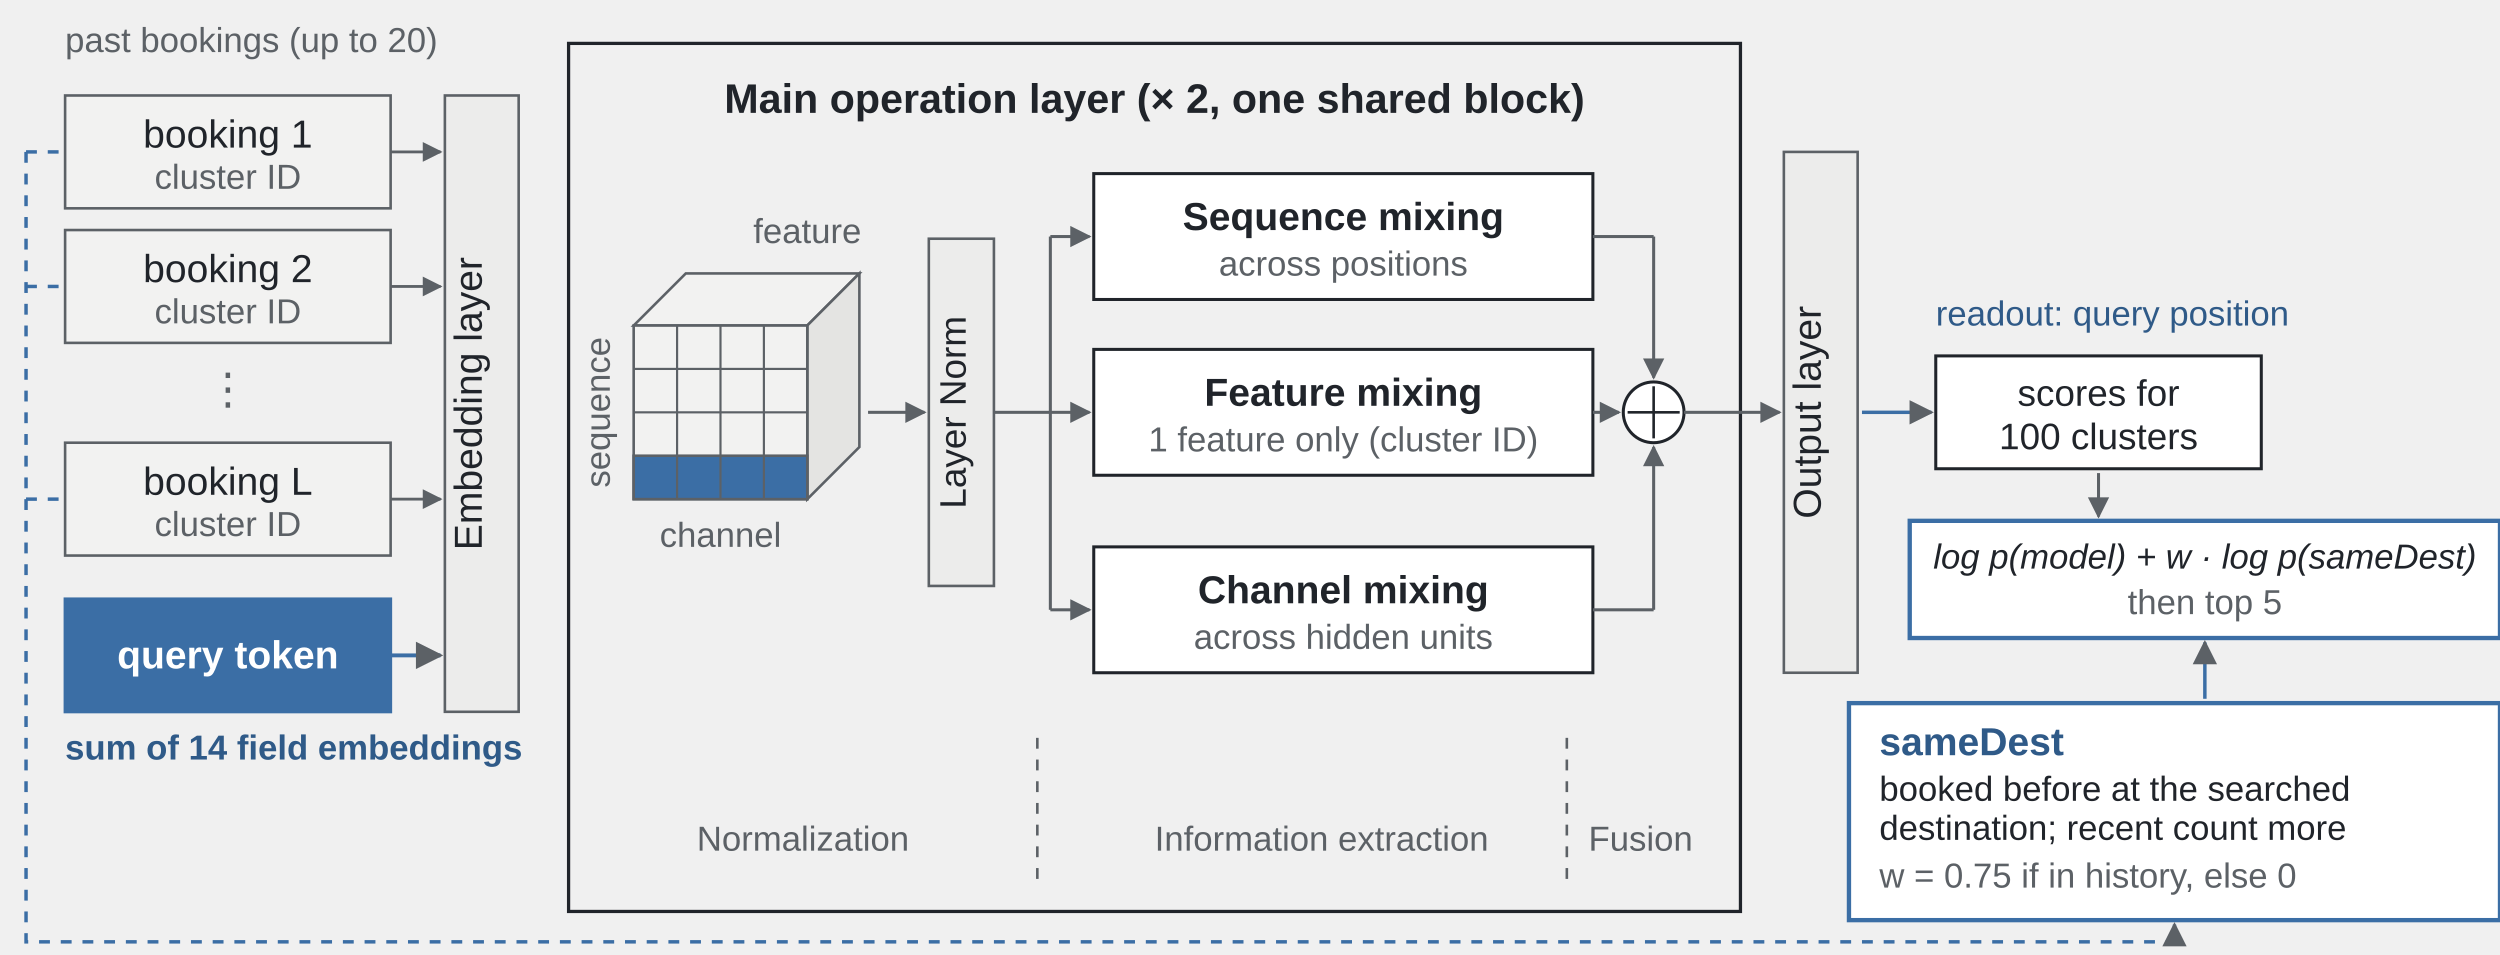
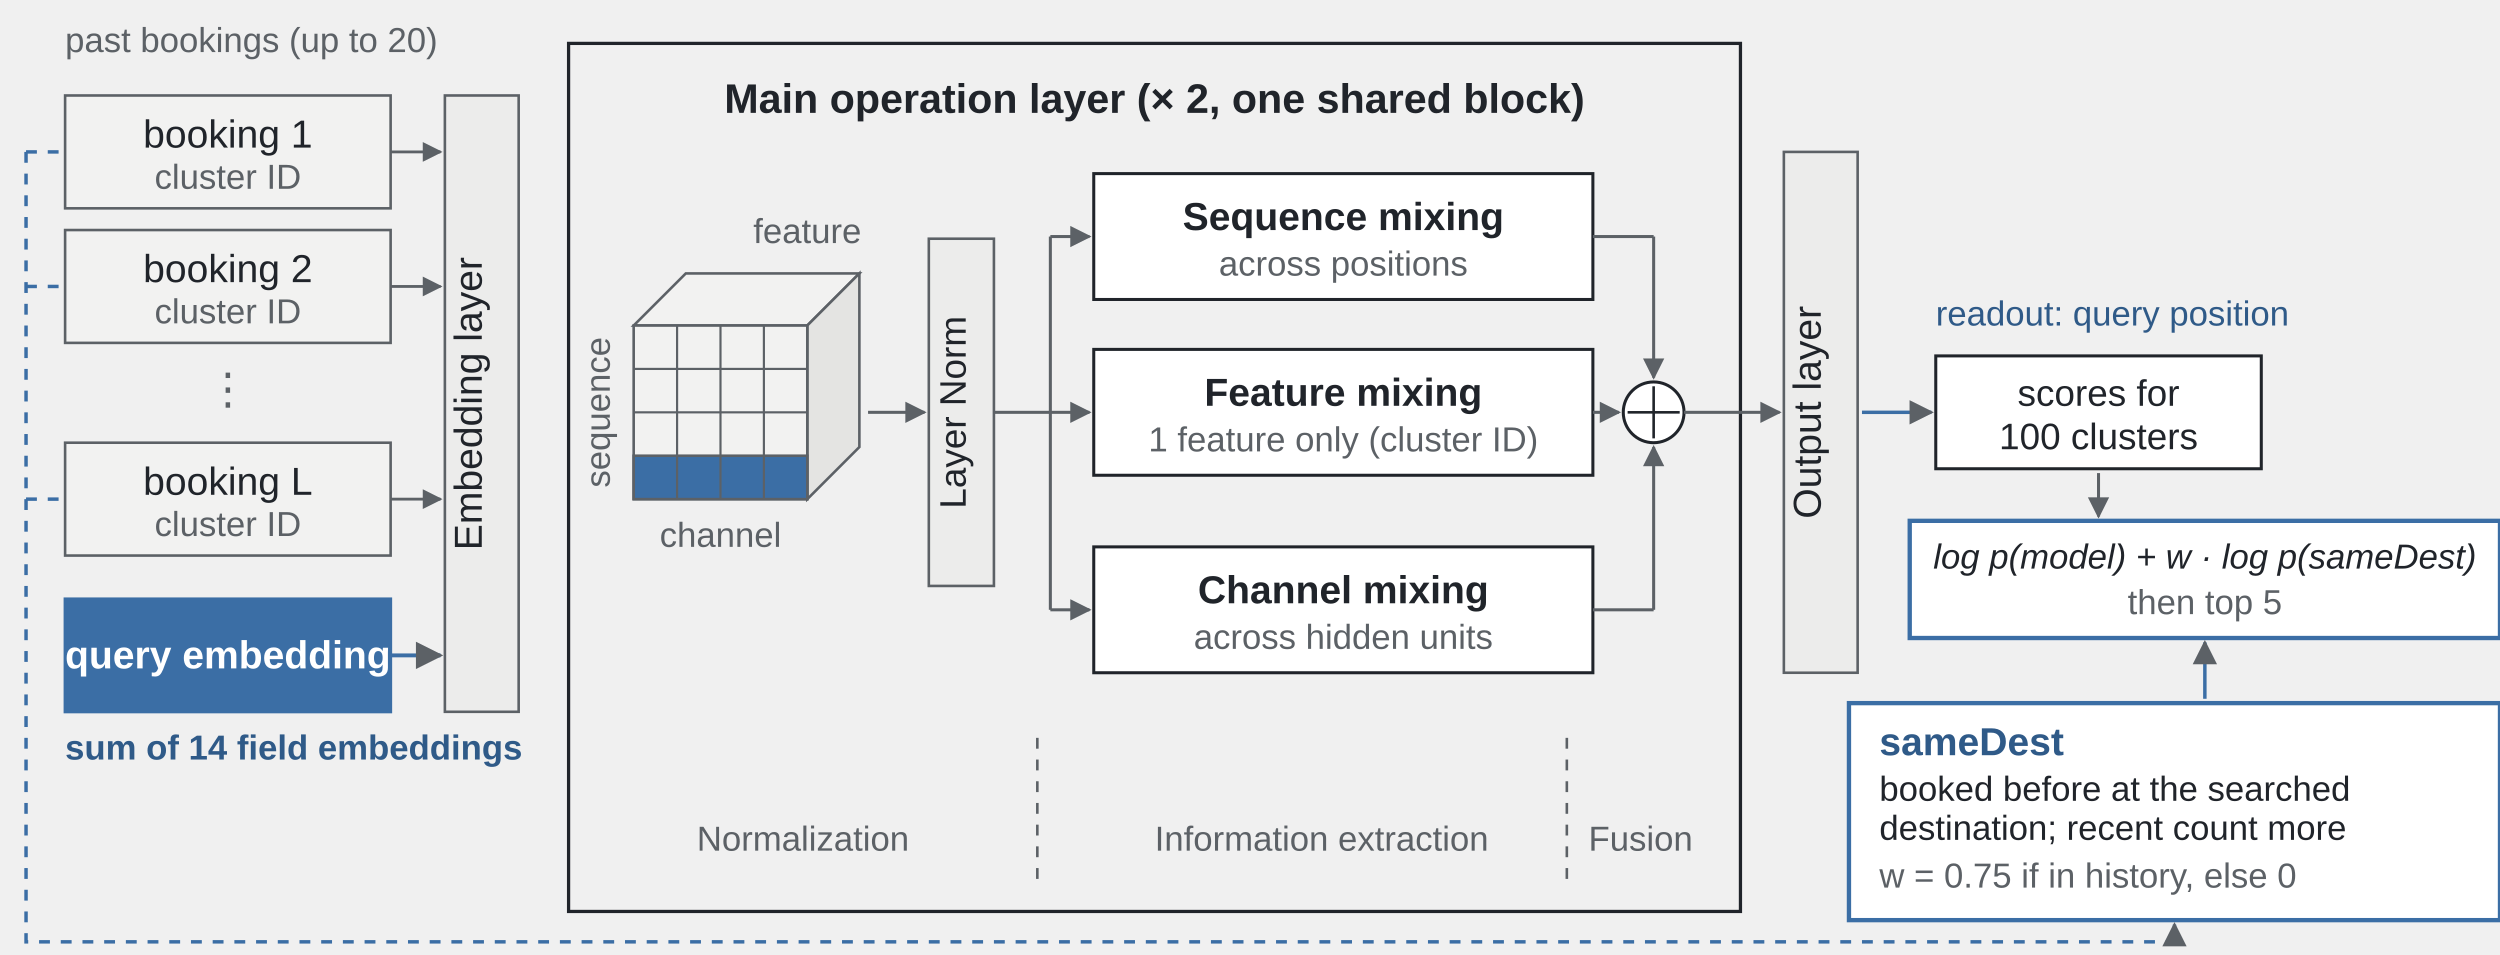
<svg xmlns="http://www.w3.org/2000/svg" style="font-family:'Source Sans 3', 'Segoe UI', Arial, sans-serif;background:#ffffff" viewBox="0 0 1152 440" width="1152" height="440" role="img" aria-label="Architecture stage 3">
  <defs>
    <marker id="arr-architecture_stage3" viewBox="0 0 10 10" refX="9" refY="5" markerWidth="7" markerHeight="7" orient="auto-start-reverse">
      <path d="M0,0 L10,5 L0,10 z" fill="#5c6166" />
    </marker>
  </defs>
  <text x="30.0" y="24.0" font-size="16" fill="#5c6166" text-anchor="start" font-weight="400">past bookings (up to 20)</text>
  <rect x="30.0" y="44.0" width="150.0" height="52.0" fill="#f2f2f1" stroke="#5c6166" stroke-width="1.2" />
  <text x="105.0" y="68.0" font-size="18" fill="#20242a" text-anchor="middle" font-weight="400">booking 1</text>
  <text x="105.0" y="87.0" font-size="16" fill="#5c6166" text-anchor="middle" font-weight="400">cluster ID</text>
  <line x1="180.0" y1="70.0" x2="203.0" y2="70.0" stroke="#5c6166" stroke-width="1.3" marker-end="url(#arr-architecture_stage3)" />
  <rect x="30.0" y="106.0" width="150.0" height="52.0" fill="#f2f2f1" stroke="#5c6166" stroke-width="1.2" />
  <text x="105.0" y="130.0" font-size="18" fill="#20242a" text-anchor="middle" font-weight="400">booking 2</text>
  <text x="105.0" y="149.0" font-size="16" fill="#5c6166" text-anchor="middle" font-weight="400">cluster ID</text>
  <line x1="180.0" y1="132.0" x2="203.0" y2="132.0" stroke="#5c6166" stroke-width="1.3" marker-end="url(#arr-architecture_stage3)" />
  <rect x="30.0" y="204.0" width="150.0" height="52.0" fill="#f2f2f1" stroke="#5c6166" stroke-width="1.2" />
  <text x="105.0" y="228.0" font-size="18" fill="#20242a" text-anchor="middle" font-weight="400">booking L</text>
  <text x="105.0" y="247.0" font-size="16" fill="#5c6166" text-anchor="middle" font-weight="400">cluster ID</text>
  <line x1="180.0" y1="230.0" x2="203.0" y2="230.0" stroke="#5c6166" stroke-width="1.3" marker-end="url(#arr-architecture_stage3)" />
  <text x="105.0" y="186.0" font-size="20" fill="#5c6166" text-anchor="middle" font-weight="400">⋮</text>
  <rect x="30.0" y="276.0" width="150.0" height="52.0" fill="#3b6ea5" stroke="#3b6ea5" stroke-width="1.4" />
-   <text x="105.0" y="308.0" font-size="18" fill="#ffffff" text-anchor="middle" font-weight="600">query token</text>
+   <text x="105.0" y="308.0" font-size="18" fill="#ffffff" text-anchor="middle" font-weight="600">query embedding</text>
  <line x1="180.0" y1="302.0" x2="203.0" y2="302.0" stroke="#3b6ea5" stroke-width="1.8" marker-end="url(#arr-architecture_stage3)" />
  <text x="30.0" y="350.0" font-size="16" fill="#2f5a88" text-anchor="start" font-weight="600">sum of 14 field embeddings</text>
  <rect x="205.0" y="44.0" width="34.0" height="284.0" fill="#ececeb" stroke="#5c6166" stroke-width="1.2" />
  <g transform="rotate(-90 222 186)">
    <text x="222.0" y="186.0" font-size="18" fill="#20242a" text-anchor="middle" font-weight="400">Embedding layer</text>
  </g>
  <rect x="262.0" y="20.0" width="540.0" height="400.0" fill="none" stroke="#20242a" stroke-width="1.5" />
  <text x="532.0" y="52.0" font-size="19" fill="#20242a" text-anchor="middle" font-weight="600">Main operation layer (× 2, one shared block)</text>
  <polygon points="292,150 316,126 396,126 372,150" fill="#f2f2f1" stroke="#5c6166" stroke-width="1.2" />
  <polygon points="372,150 396,126 396,206 372,230" fill="#e4e4e2" stroke="#5c6166" stroke-width="1.2" />
  <rect x="292.0" y="150.0" width="80.0" height="80.0" fill="#f2f2f1" stroke="#5c6166" stroke-width="1.2" />
  <rect x="292.0" y="210.0" width="80.0" height="20.0" fill="#3b6ea5" stroke="#5c6166" stroke-width="1.2" />
  <line x1="312.0" y1="150.0" x2="312.0" y2="230.0" stroke="#5c6166" stroke-width="1" />
  <line x1="332.0" y1="150.0" x2="332.0" y2="230.0" stroke="#5c6166" stroke-width="1" />
  <line x1="352.0" y1="150.0" x2="352.0" y2="230.0" stroke="#5c6166" stroke-width="1" />
  <line x1="292.0" y1="170.0" x2="372.0" y2="170.0" stroke="#5c6166" stroke-width="1" />
  <line x1="292.0" y1="190.0" x2="372.0" y2="190.0" stroke="#5c6166" stroke-width="1" />
  <g transform="rotate(-90 281 190)">
    <text x="281.0" y="190.0" font-size="16" fill="#5c6166" text-anchor="middle" font-weight="400">sequence</text>
  </g>
  <text x="332.0" y="252.0" font-size="16" fill="#5c6166" text-anchor="middle" font-weight="400">channel</text>
  <text x="372.0" y="112.0" font-size="16" fill="#5c6166" text-anchor="middle" font-weight="400">feature</text>
  <line x1="400.0" y1="190.0" x2="426.0" y2="190.0" stroke="#5c6166" stroke-width="1.4" marker-end="url(#arr-architecture_stage3)" />
  <rect x="428.0" y="110.0" width="30.0" height="160.0" fill="#ececeb" stroke="#5c6166" stroke-width="1.2" />
  <g transform="rotate(-90 445 190)">
    <text x="445.0" y="190.0" font-size="17" fill="#20242a" text-anchor="middle" font-weight="400">Layer Norm</text>
  </g>
  <line x1="458.0" y1="190.0" x2="484.0" y2="190.0" stroke="#5c6166" stroke-width="1.4" />
  <line x1="484.0" y1="109.0" x2="484.0" y2="281.0" stroke="#5c6166" stroke-width="1.4" />
  <line x1="484.0" y1="109.0" x2="502.0" y2="109.0" stroke="#5c6166" stroke-width="1.4" marker-end="url(#arr-architecture_stage3)" />
  <rect x="504.0" y="80.0" width="230.0" height="58.0" fill="#ffffff" stroke="#20242a" stroke-width="1.4" />
  <text x="619.0" y="106.0" font-size="18" fill="#20242a" text-anchor="middle" font-weight="600">Sequence mixing</text>
  <text x="619.0" y="127.0" font-size="16" fill="#5c6166" text-anchor="middle" font-weight="400">across positions</text>
  <line x1="484.0" y1="190.0" x2="502.0" y2="190.0" stroke="#5c6166" stroke-width="1.4" marker-end="url(#arr-architecture_stage3)" />
  <rect x="504.0" y="161.0" width="230.0" height="58.0" fill="#ffffff" stroke="#20242a" stroke-width="1.4" />
  <text x="619.0" y="187.0" font-size="18" fill="#20242a" text-anchor="middle" font-weight="600">Feature mixing</text>
  <text x="619.0" y="208.0" font-size="16" fill="#5c6166" text-anchor="middle" font-weight="400">1 feature only (cluster ID)</text>
  <line x1="484.0" y1="281.0" x2="502.0" y2="281.0" stroke="#5c6166" stroke-width="1.4" marker-end="url(#arr-architecture_stage3)" />
  <rect x="504.0" y="252.0" width="230.0" height="58.0" fill="#ffffff" stroke="#20242a" stroke-width="1.4" />
  <text x="619.0" y="278.0" font-size="18" fill="#20242a" text-anchor="middle" font-weight="600">Channel mixing</text>
  <text x="619.0" y="299.0" font-size="16" fill="#5c6166" text-anchor="middle" font-weight="400">across hidden units</text>
  <line x1="734.0" y1="109.0" x2="762.0" y2="109.0" stroke="#5c6166" stroke-width="1.4" />
  <line x1="762.0" y1="109.0" x2="762.0" y2="174.0" stroke="#5c6166" stroke-width="1.4" marker-end="url(#arr-architecture_stage3)" />
  <line x1="734.0" y1="281.0" x2="762.0" y2="281.0" stroke="#5c6166" stroke-width="1.4" />
  <line x1="762.0" y1="281.0" x2="762.0" y2="206.0" stroke="#5c6166" stroke-width="1.4" marker-end="url(#arr-architecture_stage3)" />
  <line x1="734.0" y1="190.0" x2="746.0" y2="190.0" stroke="#5c6166" stroke-width="1.4" marker-end="url(#arr-architecture_stage3)" />
  <circle cx="762" cy="190" r="14" fill="#ffffff" stroke="#20242a" stroke-width="1.4" />
  <line x1="750.0" y1="190.0" x2="774.0" y2="190.0" stroke="#20242a" stroke-width="1.2" />
  <line x1="762.0" y1="178.0" x2="762.0" y2="202.0" stroke="#20242a" stroke-width="1.2" />
  <line x1="776.0" y1="190.0" x2="820.0" y2="190.0" stroke="#5c6166" stroke-width="1.4" marker-end="url(#arr-architecture_stage3)" />
  <line x1="478.0" y1="340.0" x2="478.0" y2="410.0" stroke="#5c6166" stroke-width="1.2" stroke-dasharray="5 5" />
  <line x1="722.0" y1="340.0" x2="722.0" y2="410.0" stroke="#5c6166" stroke-width="1.2" stroke-dasharray="5 5" />
  <text x="370.0" y="392.0" font-size="16" fill="#5c6166" text-anchor="middle" font-weight="400">Normalization</text>
  <text x="609.0" y="392.0" font-size="16" fill="#5c6166" text-anchor="middle" font-weight="400">Information extraction</text>
  <text x="756.0" y="392.0" font-size="16" fill="#5c6166" text-anchor="middle" font-weight="400">Fusion</text>
  <rect x="822.0" y="70.0" width="34.0" height="240.0" fill="#ececeb" stroke="#5c6166" stroke-width="1.2" />
  <g transform="rotate(-90 839 190)">
    <text x="839.0" y="190.0" font-size="18" fill="#20242a" text-anchor="middle" font-weight="400">Output layer</text>
  </g>
  <line x1="858.0" y1="190.0" x2="890.0" y2="190.0" stroke="#3b6ea5" stroke-width="1.6" marker-end="url(#arr-architecture_stage3)" />
  <text x="892.0" y="150.0" font-size="16" fill="#2f5a88" text-anchor="start" font-weight="400">readout: query position</text>
  <rect x="892.0" y="164.0" width="150.0" height="52.0" fill="#ffffff" stroke="#20242a" stroke-width="1.4" />
  <text x="967.0" y="187.0" font-size="17" fill="#20242a" text-anchor="middle" font-weight="400">scores for</text>
  <text x="967.0" y="207.0" font-size="17" fill="#20242a" text-anchor="middle" font-weight="400">100 clusters</text>
  <line x1="967.0" y1="218.0" x2="967.0" y2="238.0" stroke="#5c6166" stroke-width="1.4" marker-end="url(#arr-architecture_stage3)" />
  <rect x="880.0" y="240.0" width="272.0" height="54.0" fill="#ffffff" stroke="#3b6ea5" stroke-width="2" />
  <text x="1016.0" y="262.0" font-size="16" fill="#20242a" text-anchor="middle" font-weight="400" font-style="italic">log p(model) + w · log p(sameDest)</text>
  <text x="1016.0" y="283.0" font-size="16" fill="#5c6166" text-anchor="middle" font-weight="400">then top 5</text>
  <line x1="1016.0" y1="322.0" x2="1016.0" y2="296.0" stroke="#3b6ea5" stroke-width="1.6" marker-end="url(#arr-architecture_stage3)" />
  <rect x="852.0" y="324.0" width="300.0" height="100.0" fill="#ffffff" stroke="#3b6ea5" stroke-width="2" />
  <text x="866.0" y="348.0" font-size="18" fill="#2f5a88" text-anchor="start" font-weight="600">sameDest</text>
  <text x="866.0" y="369.0" font-size="16" fill="#20242a" text-anchor="start" font-weight="400">booked before at the searched</text>
  <text x="866.0" y="387.0" font-size="16" fill="#20242a" text-anchor="start" font-weight="400">destination; recent count more</text>
  <text x="866.0" y="409.0" font-size="16" fill="#5c6166" text-anchor="start" font-weight="400">w = 0.75 if in history, else 0</text>
  <path d="M 12 70 V 434 H 1002 V 426" fill="none" stroke="#3b6ea5" stroke-width="1.6" stroke-dasharray="5 5" marker-end="url(#arr-architecture_stage3)" />
  <line x1="12.0" y1="70.0" x2="30.0" y2="70.0" stroke="#3b6ea5" stroke-width="1.6" stroke-dasharray="5 5" />
  <line x1="12.0" y1="132.0" x2="30.0" y2="132.0" stroke="#3b6ea5" stroke-width="1.6" stroke-dasharray="5 5" />
  <line x1="12.0" y1="230.0" x2="30.0" y2="230.0" stroke="#3b6ea5" stroke-width="1.6" stroke-dasharray="5 5" />
</svg>
